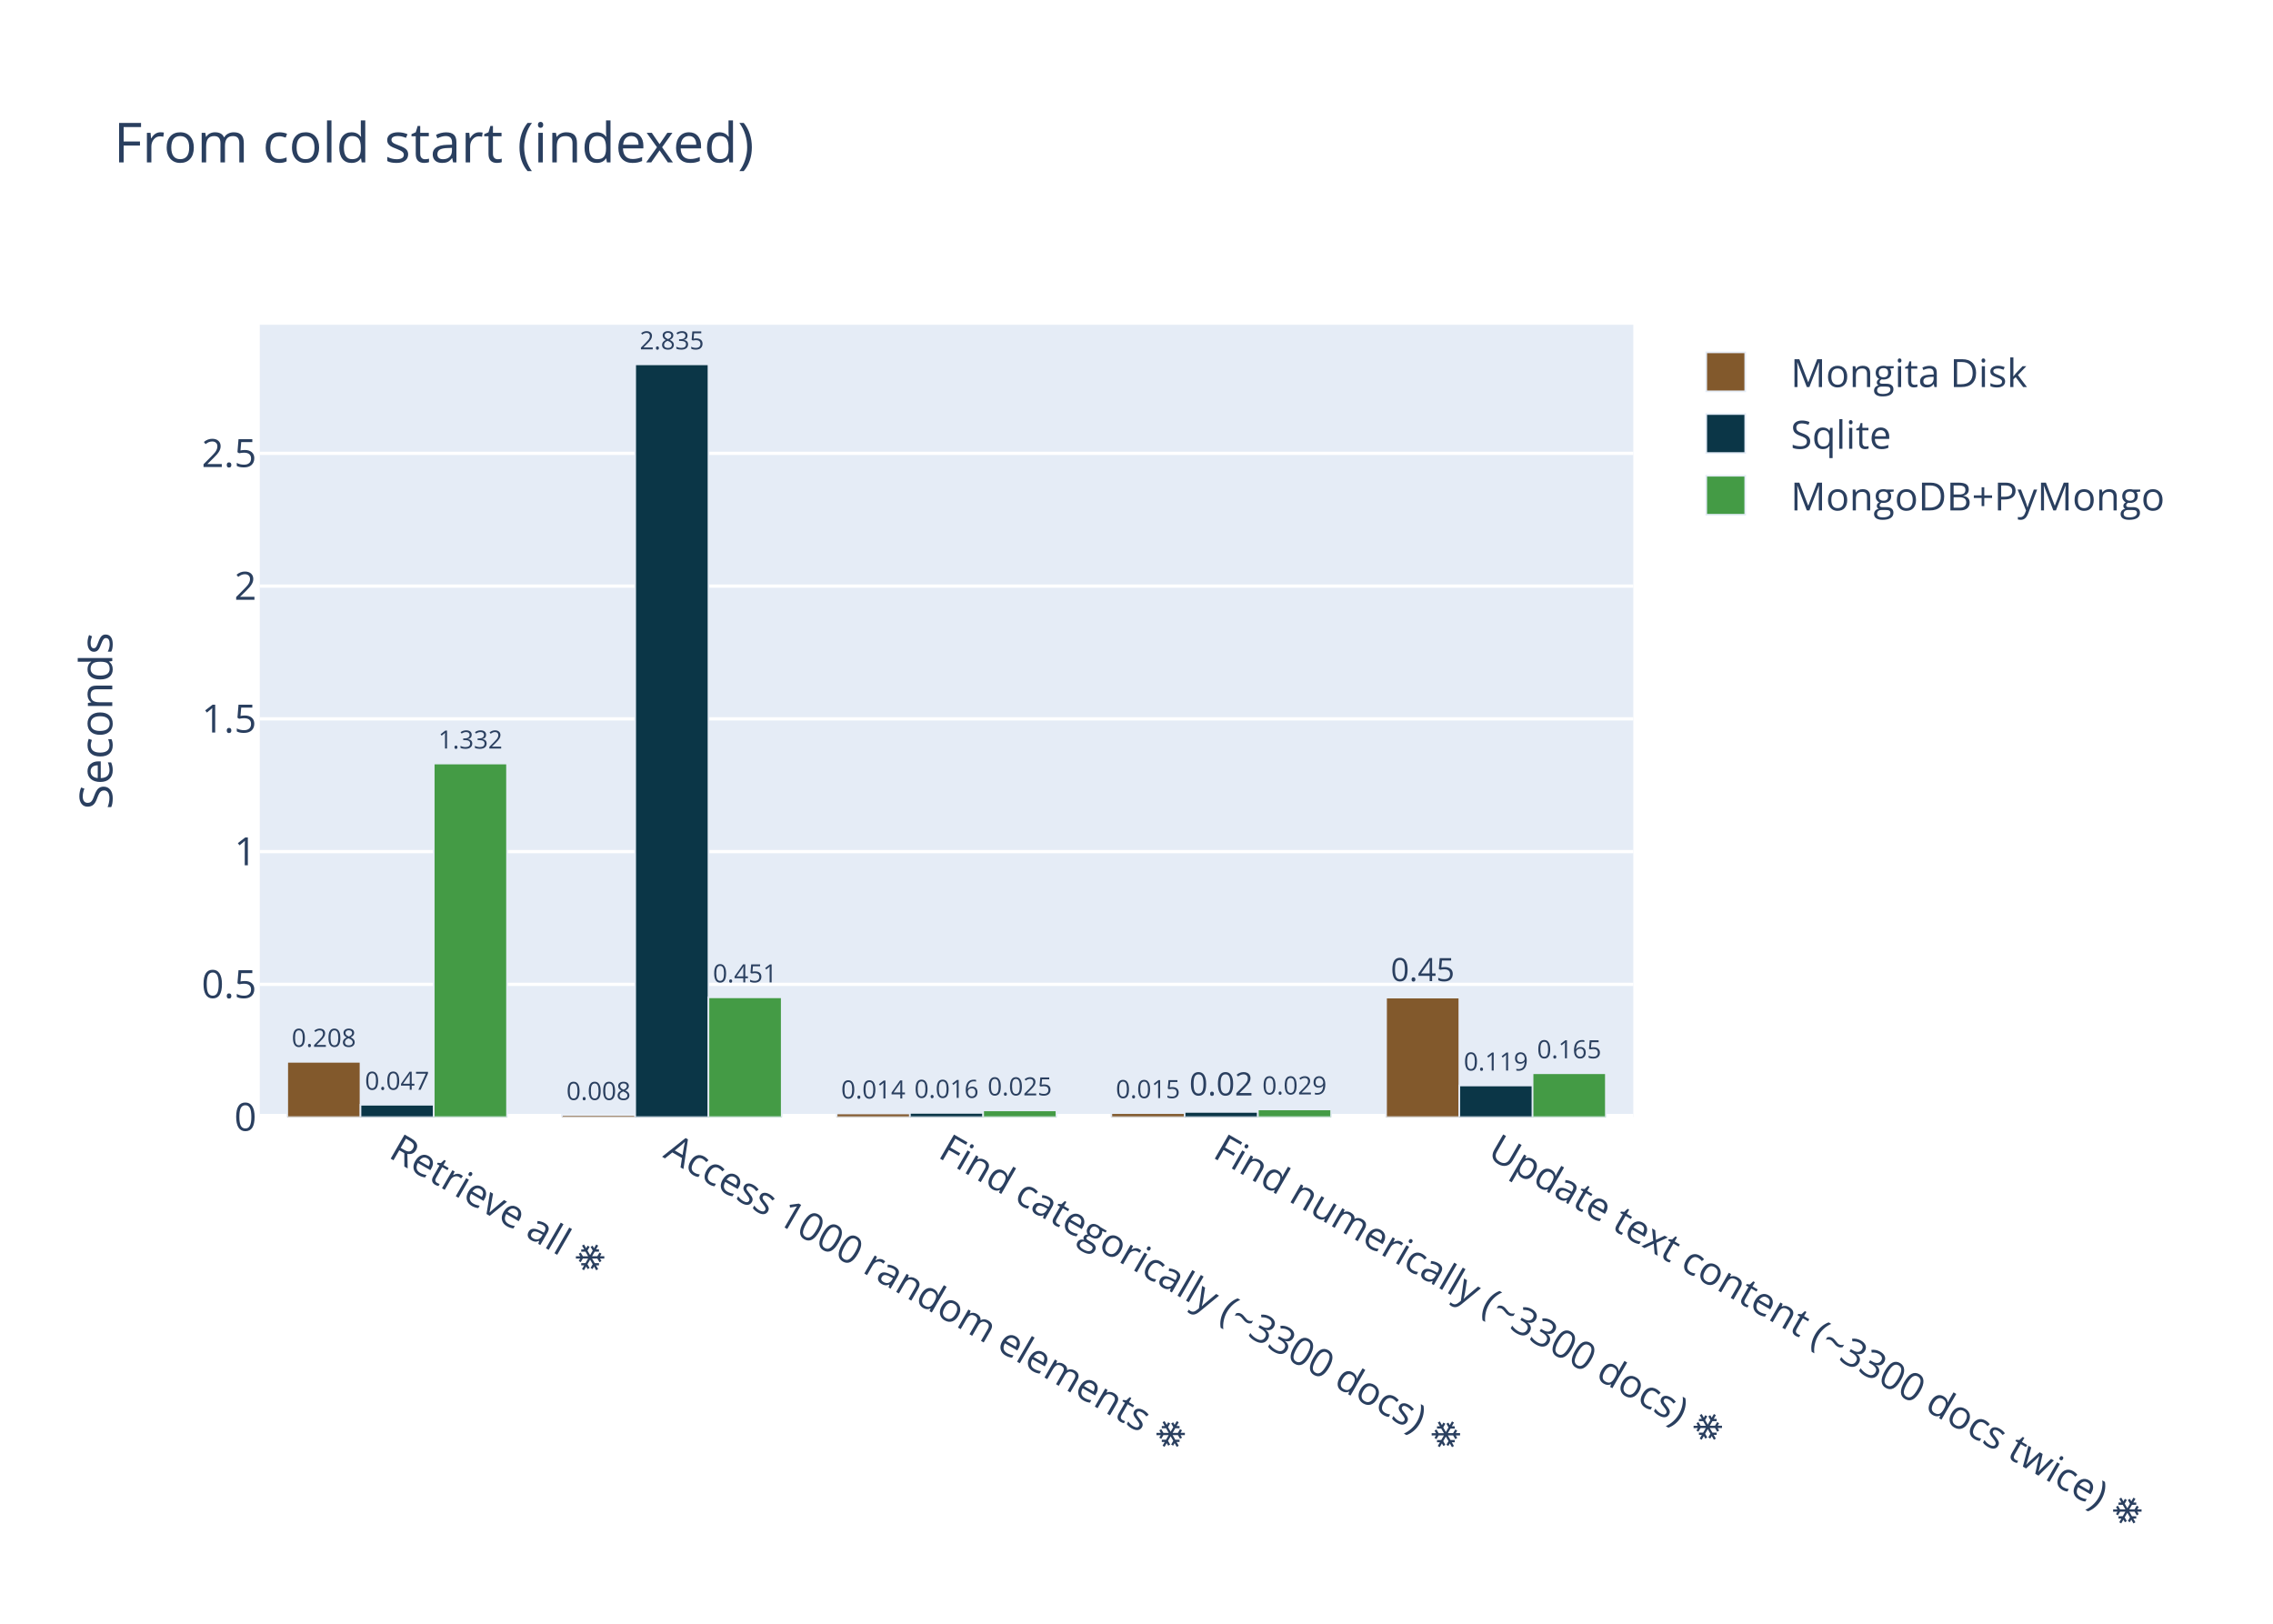
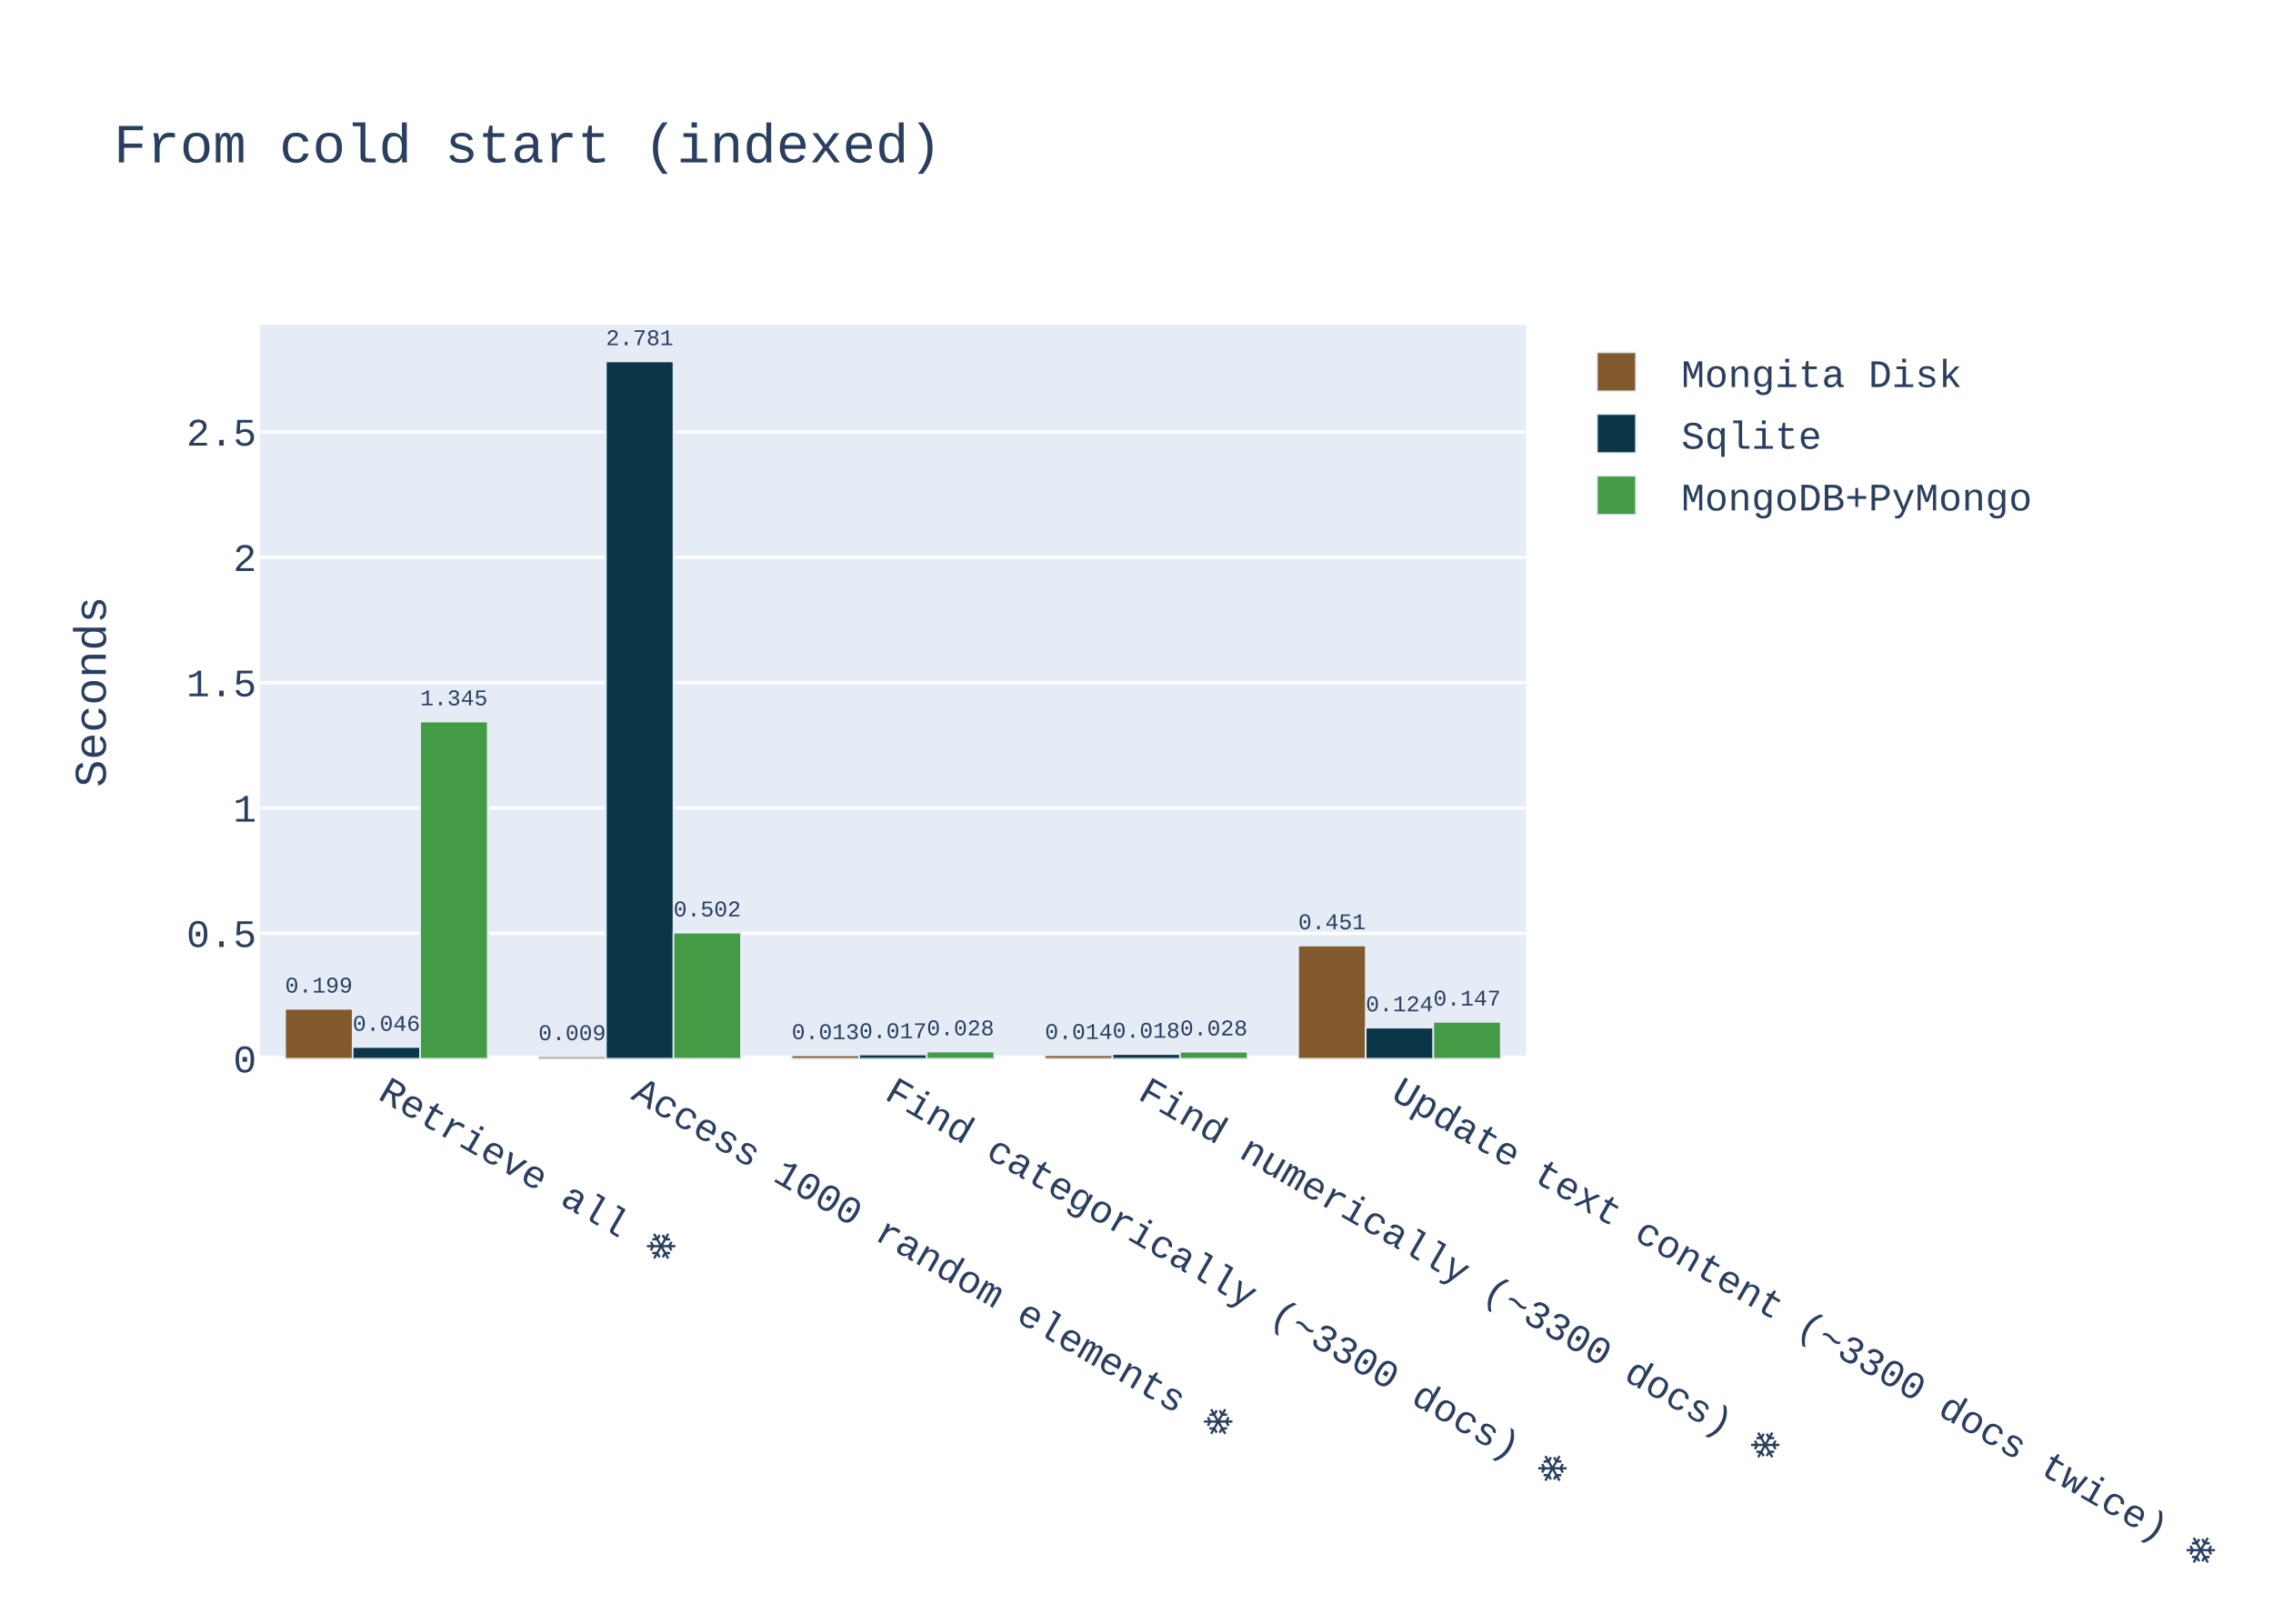
<svg xmlns="http://www.w3.org/2000/svg" class="main-svg" width="700" height="500" style="" viewBox="0 0 700 500">
  <rect x="0" y="0" width="700" height="500" style="fill: rgb(255, 255, 255); fill-opacity: 1;" />
-   <defs id="defs-0284d4">
+   <defs id="defs-491322">
    <g class="clips">
-       <clipPath id="clip0284d4xyplot" class="plotclip">
-         <rect width="423" height="244" />
-       </clipPath>
-       <clipPath class="axesclip" id="clip0284d4x">
-         <rect x="80" y="0" width="423" height="500" />
-       </clipPath>
-       <clipPath class="axesclip" id="clip0284d4y">
-         <rect x="0" y="100" width="700" height="244" />
-       </clipPath>
-       <clipPath class="axesclip" id="clip0284d4xy">
-         <rect x="80" y="100" width="423" height="244" />
+       <clipPath id="clip491322xyplot" class="plotclip">
+         <rect width="390" height="226" />
+       </clipPath>
+       <clipPath class="axesclip" id="clip491322x">
+         <rect x="80" y="0" width="390" height="500" />
+       </clipPath>
+       <clipPath class="axesclip" id="clip491322y">
+         <rect x="0" y="100" width="700" height="226" />
+       </clipPath>
+       <clipPath class="axesclip" id="clip491322xy">
+         <rect x="80" y="100" width="390" height="226" />
      </clipPath>
    </g>
    <g class="gradients" />
  </defs>
  <g class="bglayer">
-     <rect class="bg" x="80" y="100" width="423" height="244" style="fill: rgb(229, 236, 246); fill-opacity: 1; stroke-width: 0;" />
+     <rect class="bg" x="80" y="100" width="390" height="226" style="fill: rgb(229, 236, 246); fill-opacity: 1; stroke-width: 0;" />
  </g>
  <g class="layer-below">
    <g class="imagelayer" />
    <g class="shapelayer" />
  </g>
  <g class="cartesianlayer">
    <g class="subplot xy">
      <g class="layer-subplot">
        <g class="shapelayer" />
        <g class="imagelayer" />
      </g>
      <g class="gridlayer">
        <g class="x" />
        <g class="y">
-           <path class="ygrid crisp" transform="translate(0,303.12)" d="M80,0h423" style="stroke: rgb(255, 255, 255); stroke-opacity: 1; stroke-width: 1px;" />
-           <path class="ygrid crisp" transform="translate(0,262.24)" d="M80,0h423" style="stroke: rgb(255, 255, 255); stroke-opacity: 1; stroke-width: 1px;" />
-           <path class="ygrid crisp" transform="translate(0,221.36)" d="M80,0h423" style="stroke: rgb(255, 255, 255); stroke-opacity: 1; stroke-width: 1px;" />
-           <path class="ygrid crisp" transform="translate(0,180.48)" d="M80,0h423" style="stroke: rgb(255, 255, 255); stroke-opacity: 1; stroke-width: 1px;" />
-           <path class="ygrid crisp" transform="translate(0,139.6)" d="M80,0h423" style="stroke: rgb(255, 255, 255); stroke-opacity: 1; stroke-width: 1px;" />
+           <path class="ygrid crisp" transform="translate(0,287.4)" d="M80,0h390" style="stroke: rgb(255, 255, 255); stroke-opacity: 1; stroke-width: 1px;" />
+           <path class="ygrid crisp" transform="translate(0,248.8)" d="M80,0h390" style="stroke: rgb(255, 255, 255); stroke-opacity: 1; stroke-width: 1px;" />
+           <path class="ygrid crisp" transform="translate(0,210.21)" d="M80,0h390" style="stroke: rgb(255, 255, 255); stroke-opacity: 1; stroke-width: 1px;" />
+           <path class="ygrid crisp" transform="translate(0,171.61)" d="M80,0h390" style="stroke: rgb(255, 255, 255); stroke-opacity: 1; stroke-width: 1px;" />
+           <path class="ygrid crisp" transform="translate(0,133.01)" d="M80,0h390" style="stroke: rgb(255, 255, 255); stroke-opacity: 1; stroke-width: 1px;" />
        </g>
      </g>
      <g class="zerolinelayer">
-         <path class="yzl zl crisp" transform="translate(0,344)" d="M80,0h423" style="stroke: rgb(255, 255, 255); stroke-opacity: 1; stroke-width: 2px;" />
+         <path class="yzl zl crisp" transform="translate(0,326)" d="M80,0h390" style="stroke: rgb(255, 255, 255); stroke-opacity: 1; stroke-width: 2px;" />
      </g>
      <path class="xlines-below" />
      <path class="ylines-below" />
      <g class="overlines-below" />
      <g class="xaxislayer-below" />
      <g class="yaxislayer-below" />
      <g class="overaxes-below" />
-       <g class="plot" transform="translate(80,100)" clip-path="url('#clip0284d4xyplot')">
+       <g class="plot" transform="translate(80,100)" clip-path="url('#clip491322xyplot')">
        <g class="barlayer mlayer">
          <g class="trace bars" style="opacity: 1;">
            <g class="points">
              <g class="point">
-                 <path d="M8.46,244V226.97H31.02V244Z" style="vector-effect: non-scaling-stroke; opacity: 1; stroke-width: 0.5px; fill: rgb(130, 89, 44); fill-opacity: 1; stroke: rgb(229, 236, 246); stroke-opacity: 1;" />
-                 <text class="bartext bartext-outside" text-anchor="middle" data-notex="1" x="0" y="0" style="font-family: 'Open Sans', verdana, arial, sans-serif; font-size: 12px; fill: rgb(42, 63, 95); fill-opacity: 1; white-space: pre;" transform="translate(19.74,222.3542)scale(0.6463026)">0.208</text>
-               </g>
-               <g class="point">
-                 <path d="M93.06,244V243.33H115.62V244Z" style="vector-effect: non-scaling-stroke; opacity: 1; stroke-width: 0.5px; fill: rgb(130, 89, 44); fill-opacity: 1; stroke: rgb(229, 236, 246); stroke-opacity: 1;" />
-                 <text class="bartext bartext-outside" text-anchor="middle" data-notex="1" x="0" y="0" style="font-family: 'Open Sans', verdana, arial, sans-serif; font-size: 12px; fill: rgb(42, 63, 95); fill-opacity: 1; white-space: pre;" transform="translate(104.34,238.7142)scale(0.6463026)">0.008</text>
-               </g>
-               <g class="point">
-                 <path d="M177.66,244V242.88H200.22V244Z" style="vector-effect: non-scaling-stroke; opacity: 1; stroke-width: 0.5px; fill: rgb(130, 89, 44); fill-opacity: 1; stroke: rgb(229, 236, 246); stroke-opacity: 1;" />
-                 <text class="bartext bartext-outside" text-anchor="middle" data-notex="1" x="0" y="0" style="font-family: 'Open Sans', verdana, arial, sans-serif; font-size: 12px; fill: rgb(42, 63, 95); fill-opacity: 1; white-space: pre;" transform="translate(188.94,238.2642)scale(0.6463026)">0.014</text>
-               </g>
-               <g class="point">
-                 <path d="M262.26,244V242.76H284.82V244Z" style="vector-effect: non-scaling-stroke; opacity: 1; stroke-width: 0.5px; fill: rgb(130, 89, 44); fill-opacity: 1; stroke: rgb(229, 236, 246); stroke-opacity: 1;" />
-                 <text class="bartext bartext-outside" text-anchor="middle" data-notex="1" x="0" y="0" style="font-family: 'Open Sans', verdana, arial, sans-serif; font-size: 12px; fill: rgb(42, 63, 95); fill-opacity: 1; white-space: pre;" transform="translate(273.54,238.1442)scale(0.6463026)">0.015</text>
-               </g>
-               <g class="point">
-                 <path d="M346.86,244V207.19H369.42V244Z" style="vector-effect: non-scaling-stroke; opacity: 1; stroke-width: 0.5px; fill: rgb(130, 89, 44); fill-opacity: 1; stroke: rgb(229, 236, 246); stroke-opacity: 1;" />
-                 <text class="bartext bartext-outside" text-anchor="middle" data-notex="1" x="0" y="0" style="font-family: 'Open Sans', verdana, arial, sans-serif; font-size: 12px; fill: rgb(42, 63, 95); fill-opacity: 1; white-space: pre;" transform="translate(358.14,202.1226)scale(0.8269416)">0.45</text>
+                 <path d="M7.8,226V210.67H28.6V226Z" style="vector-effect: non-scaling-stroke; opacity: 1; stroke-width: 0.5px; fill: rgb(130, 89, 44); fill-opacity: 1; stroke: rgb(229, 236, 246); stroke-opacity: 1;" />
+                 <text class="bartext bartext-outside" text-anchor="middle" data-notex="1" x="0" y="0" style="font-family: 'Courier New'; font-size: 12px; fill: rgb(42, 63, 95); fill-opacity: 1; white-space: pre;" transform="translate(18.2,205.6495)scale(0.5772767)">0.199</text>
+               </g>
+               <g class="point">
+                 <path d="M85.8,226V225.32H106.6V226Z" style="vector-effect: non-scaling-stroke; opacity: 1; stroke-width: 0.5px; fill: rgb(130, 89, 44); fill-opacity: 1; stroke: rgb(229, 236, 246); stroke-opacity: 1;" />
+                 <text class="bartext bartext-outside" text-anchor="middle" data-notex="1" x="0" y="0" style="font-family: 'Courier New'; font-size: 12px; fill: rgb(42, 63, 95); fill-opacity: 1; white-space: pre;" transform="translate(96.2,220.2995)scale(0.5772767)">0.009</text>
+               </g>
+               <g class="point">
+                 <path d="M163.8,226V225H184.6V226Z" style="vector-effect: non-scaling-stroke; opacity: 1; stroke-width: 0.5px; fill: rgb(130, 89, 44); fill-opacity: 1; stroke: rgb(229, 236, 246); stroke-opacity: 1;" />
+                 <text class="bartext bartext-outside" text-anchor="middle" data-notex="1" x="0" y="0" style="font-family: 'Courier New'; font-size: 12px; fill: rgb(42, 63, 95); fill-opacity: 1; white-space: pre;" transform="translate(174.2,219.9795)scale(0.5772767)">0.013</text>
+               </g>
+               <g class="point">
+                 <path d="M241.8,226V224.95H262.6V226Z" style="vector-effect: non-scaling-stroke; opacity: 1; stroke-width: 0.5px; fill: rgb(130, 89, 44); fill-opacity: 1; stroke: rgb(229, 236, 246); stroke-opacity: 1;" />
+                 <text class="bartext bartext-outside" text-anchor="middle" data-notex="1" x="0" y="0" style="font-family: 'Courier New'; font-size: 12px; fill: rgb(42, 63, 95); fill-opacity: 1; white-space: pre;" transform="translate(252.2,219.9295)scale(0.5772767)">0.014</text>
+               </g>
+               <g class="point">
+                 <path d="M319.8,226V191.17H340.6V226Z" style="vector-effect: non-scaling-stroke; opacity: 1; stroke-width: 0.5px; fill: rgb(130, 89, 44); fill-opacity: 1; stroke: rgb(229, 236, 246); stroke-opacity: 1;" />
+                 <text class="bartext bartext-outside" text-anchor="middle" data-notex="1" x="0" y="0" style="font-family: 'Courier New'; font-size: 12px; fill: rgb(42, 63, 95); fill-opacity: 1; white-space: pre;" transform="translate(330.2,186.1495)scale(0.5772767)">0.451</text>
              </g>
            </g>
          </g>
          <g class="trace bars" style="opacity: 1;">
            <g class="points">
              <g class="point">
-                 <path d="M31.02,244V240.19H53.58V244Z" style="vector-effect: non-scaling-stroke; opacity: 1; stroke-width: 0.5px; fill: rgb(11, 54, 71); fill-opacity: 1; stroke: rgb(229, 236, 246); stroke-opacity: 1;" />
-                 <text class="bartext bartext-outside" text-anchor="middle" data-notex="1" x="0" y="0" style="font-family: 'Open Sans', verdana, arial, sans-serif; font-size: 12px; fill: rgb(42, 63, 95); fill-opacity: 1; white-space: pre;" transform="translate(42.3,235.5742)scale(0.6463026)">0.047</text>
-               </g>
-               <g class="point">
-                 <path d="M115.62,244V12.2H138.18V244Z" style="vector-effect: non-scaling-stroke; opacity: 1; stroke-width: 0.5px; fill: rgb(11, 54, 71); fill-opacity: 1; stroke: rgb(229, 236, 246); stroke-opacity: 1;" />
-                 <text class="bartext bartext-outside" text-anchor="middle" data-notex="1" x="0" y="0" style="font-family: 'Open Sans', verdana, arial, sans-serif; font-size: 12px; fill: rgb(42, 63, 95); fill-opacity: 1; white-space: pre;" transform="translate(126.9,7.584244)scale(0.6463026)">2.835</text>
-               </g>
-               <g class="point">
-                 <path d="M200.22,244V242.69H222.78V244Z" style="vector-effect: non-scaling-stroke; opacity: 1; stroke-width: 0.5px; fill: rgb(11, 54, 71); fill-opacity: 1; stroke: rgb(229, 236, 246); stroke-opacity: 1;" />
-                 <text class="bartext bartext-outside" text-anchor="middle" data-notex="1" x="0" y="0" style="font-family: 'Open Sans', verdana, arial, sans-serif; font-size: 12px; fill: rgb(42, 63, 95); fill-opacity: 1; white-space: pre;" transform="translate(211.5,238.0742)scale(0.6463026)">0.016</text>
-               </g>
-               <g class="point">
-                 <path d="M284.82,244V242.39H307.38V244Z" style="vector-effect: non-scaling-stroke; opacity: 1; stroke-width: 0.5px; fill: rgb(11, 54, 71); fill-opacity: 1; stroke: rgb(229, 236, 246); stroke-opacity: 1;" />
-                 <text class="bartext bartext-outside" text-anchor="middle" data-notex="1" x="0" y="0" style="font-family: 'Open Sans', verdana, arial, sans-serif; font-size: 12px; fill: rgb(42, 63, 95); fill-opacity: 1; white-space: pre;" transform="translate(296.1,237.3226)scale(0.8269416)">0.02</text>
-               </g>
-               <g class="point">
-                 <path d="M369.42,244V234.26H391.98V244Z" style="vector-effect: non-scaling-stroke; opacity: 1; stroke-width: 0.5px; fill: rgb(11, 54, 71); fill-opacity: 1; stroke: rgb(229, 236, 246); stroke-opacity: 1;" />
-                 <text class="bartext bartext-outside" text-anchor="middle" data-notex="1" x="0" y="0" style="font-family: 'Open Sans', verdana, arial, sans-serif; font-size: 12px; fill: rgb(42, 63, 95); fill-opacity: 1; white-space: pre;" transform="translate(380.7,229.6442)scale(0.6463026)">0.119</text>
+                 <path d="M28.6,226V222.43H49.4V226Z" style="vector-effect: non-scaling-stroke; opacity: 1; stroke-width: 0.5px; fill: rgb(11, 54, 71); fill-opacity: 1; stroke: rgb(229, 236, 246); stroke-opacity: 1;" />
+                 <text class="bartext bartext-outside" text-anchor="middle" data-notex="1" x="0" y="0" style="font-family: 'Courier New'; font-size: 12px; fill: rgb(42, 63, 95); fill-opacity: 1; white-space: pre;" transform="translate(39,217.4095)scale(0.5772767)">0.046</text>
+               </g>
+               <g class="point">
+                 <path d="M106.6,226V11.3H127.4V226Z" style="vector-effect: non-scaling-stroke; opacity: 1; stroke-width: 0.5px; fill: rgb(11, 54, 71); fill-opacity: 1; stroke: rgb(229, 236, 246); stroke-opacity: 1;" />
+                 <text class="bartext bartext-outside" text-anchor="middle" data-notex="1" x="0" y="0" style="font-family: 'Courier New'; font-size: 12px; fill: rgb(42, 63, 95); fill-opacity: 1; white-space: pre;" transform="translate(117,6.279532)scale(0.5772767)">2.781</text>
+               </g>
+               <g class="point">
+                 <path d="M184.6,226V224.71H205.4V226Z" style="vector-effect: non-scaling-stroke; opacity: 1; stroke-width: 0.5px; fill: rgb(11, 54, 71); fill-opacity: 1; stroke: rgb(229, 236, 246); stroke-opacity: 1;" />
+                 <text class="bartext bartext-outside" text-anchor="middle" data-notex="1" x="0" y="0" style="font-family: 'Courier New'; font-size: 12px; fill: rgb(42, 63, 95); fill-opacity: 1; white-space: pre;" transform="translate(195,219.6895)scale(0.5772767)">0.017</text>
+               </g>
+               <g class="point">
+                 <path d="M262.6,226V224.58H283.4V226Z" style="vector-effect: non-scaling-stroke; opacity: 1; stroke-width: 0.5px; fill: rgb(11, 54, 71); fill-opacity: 1; stroke: rgb(229, 236, 246); stroke-opacity: 1;" />
+                 <text class="bartext bartext-outside" text-anchor="middle" data-notex="1" x="0" y="0" style="font-family: 'Courier New'; font-size: 12px; fill: rgb(42, 63, 95); fill-opacity: 1; white-space: pre;" transform="translate(273,219.5595)scale(0.5772767)">0.018</text>
+               </g>
+               <g class="point">
+                 <path d="M340.6,226V216.44H361.4V226Z" style="vector-effect: non-scaling-stroke; opacity: 1; stroke-width: 0.5px; fill: rgb(11, 54, 71); fill-opacity: 1; stroke: rgb(229, 236, 246); stroke-opacity: 1;" />
+                 <text class="bartext bartext-outside" text-anchor="middle" data-notex="1" x="0" y="0" style="font-family: 'Courier New'; font-size: 12px; fill: rgb(42, 63, 95); fill-opacity: 1; white-space: pre;" transform="translate(351,211.4195)scale(0.5772767)">0.124</text>
              </g>
            </g>
          </g>
          <g class="trace bars" style="opacity: 1;">
            <g class="points">
              <g class="point">
-                 <path d="M53.58,244V135.12H76.14V244Z" style="vector-effect: non-scaling-stroke; opacity: 1; stroke-width: 0.5px; fill: rgb(68, 155, 69); fill-opacity: 1; stroke: rgb(229, 236, 246); stroke-opacity: 1;" />
-                 <text class="bartext bartext-outside" text-anchor="middle" data-notex="1" x="0" y="0" style="font-family: 'Open Sans', verdana, arial, sans-serif; font-size: 12px; fill: rgb(42, 63, 95); fill-opacity: 1; white-space: pre;" transform="translate(64.86,130.5042)scale(0.6463026)">1.332</text>
-               </g>
-               <g class="point">
-                 <path d="M138.18,244V207.12H160.74V244Z" style="vector-effect: non-scaling-stroke; opacity: 1; stroke-width: 0.5px; fill: rgb(68, 155, 69); fill-opacity: 1; stroke: rgb(229, 236, 246); stroke-opacity: 1;" />
-                 <text class="bartext bartext-outside" text-anchor="middle" data-notex="1" x="0" y="0" style="font-family: 'Open Sans', verdana, arial, sans-serif; font-size: 12px; fill: rgb(42, 63, 95); fill-opacity: 1; white-space: pre;" transform="translate(149.46,202.5042)scale(0.6463026)">0.451</text>
-               </g>
-               <g class="point">
-                 <path d="M222.78,244V241.93H245.34V244Z" style="vector-effect: non-scaling-stroke; opacity: 1; stroke-width: 0.5px; fill: rgb(68, 155, 69); fill-opacity: 1; stroke: rgb(229, 236, 246); stroke-opacity: 1;" />
-                 <text class="bartext bartext-outside" text-anchor="middle" data-notex="1" x="0" y="0" style="font-family: 'Open Sans', verdana, arial, sans-serif; font-size: 12px; fill: rgb(42, 63, 95); fill-opacity: 1; white-space: pre;" transform="translate(234.06,237.3142)scale(0.6463026)">0.025</text>
-               </g>
-               <g class="point">
-                 <path d="M307.38,244V241.63H329.94V244Z" style="vector-effect: non-scaling-stroke; opacity: 1; stroke-width: 0.5px; fill: rgb(68, 155, 69); fill-opacity: 1; stroke: rgb(229, 236, 246); stroke-opacity: 1;" />
-                 <text class="bartext bartext-outside" text-anchor="middle" data-notex="1" x="0" y="0" style="font-family: 'Open Sans', verdana, arial, sans-serif; font-size: 12px; fill: rgb(42, 63, 95); fill-opacity: 1; white-space: pre;" transform="translate(318.66,237.0142)scale(0.6463026)">0.029</text>
-               </g>
-               <g class="point">
-                 <path d="M391.98,244V230.49H414.54V244Z" style="vector-effect: non-scaling-stroke; opacity: 1; stroke-width: 0.5px; fill: rgb(68, 155, 69); fill-opacity: 1; stroke: rgb(229, 236, 246); stroke-opacity: 1;" />
-                 <text class="bartext bartext-outside" text-anchor="middle" data-notex="1" x="0" y="0" style="font-family: 'Open Sans', verdana, arial, sans-serif; font-size: 12px; fill: rgb(42, 63, 95); fill-opacity: 1; white-space: pre;" transform="translate(403.26,225.8742)scale(0.6463026)">0.165</text>
+                 <path d="M49.4,226V122.2H70.2V226Z" style="vector-effect: non-scaling-stroke; opacity: 1; stroke-width: 0.5px; fill: rgb(68, 155, 69); fill-opacity: 1; stroke: rgb(229, 236, 246); stroke-opacity: 1;" />
+                 <text class="bartext bartext-outside" text-anchor="middle" data-notex="1" x="0" y="0" style="font-family: 'Courier New'; font-size: 12px; fill: rgb(42, 63, 95); fill-opacity: 1; white-space: pre;" transform="translate(59.8,117.1795)scale(0.5772767)">1.345</text>
+               </g>
+               <g class="point">
+                 <path d="M127.4,226V187.21H148.2V226Z" style="vector-effect: non-scaling-stroke; opacity: 1; stroke-width: 0.5px; fill: rgb(68, 155, 69); fill-opacity: 1; stroke: rgb(229, 236, 246); stroke-opacity: 1;" />
+                 <text class="bartext bartext-outside" text-anchor="middle" data-notex="1" x="0" y="0" style="font-family: 'Courier New'; font-size: 12px; fill: rgb(42, 63, 95); fill-opacity: 1; white-space: pre;" transform="translate(137.8,182.1895)scale(0.5772767)">0.502</text>
+               </g>
+               <g class="point">
+                 <path d="M205.4,226V223.82H226.2V226Z" style="vector-effect: non-scaling-stroke; opacity: 1; stroke-width: 0.5px; fill: rgb(68, 155, 69); fill-opacity: 1; stroke: rgb(229, 236, 246); stroke-opacity: 1;" />
+                 <text class="bartext bartext-outside" text-anchor="middle" data-notex="1" x="0" y="0" style="font-family: 'Courier New'; font-size: 12px; fill: rgb(42, 63, 95); fill-opacity: 1; white-space: pre;" transform="translate(215.8,218.7995)scale(0.5772767)">0.028</text>
+               </g>
+               <g class="point">
+                 <path d="M283.4,226V223.86H304.2V226Z" style="vector-effect: non-scaling-stroke; opacity: 1; stroke-width: 0.5px; fill: rgb(68, 155, 69); fill-opacity: 1; stroke: rgb(229, 236, 246); stroke-opacity: 1;" />
+                 <text class="bartext bartext-outside" text-anchor="middle" data-notex="1" x="0" y="0" style="font-family: 'Courier New'; font-size: 12px; fill: rgb(42, 63, 95); fill-opacity: 1; white-space: pre;" transform="translate(293.8,218.8395)scale(0.5772767)">0.028</text>
+               </g>
+               <g class="point">
+                 <path d="M361.4,226V214.67H382.2V226Z" style="vector-effect: non-scaling-stroke; opacity: 1; stroke-width: 0.5px; fill: rgb(68, 155, 69); fill-opacity: 1; stroke: rgb(229, 236, 246); stroke-opacity: 1;" />
+                 <text class="bartext bartext-outside" text-anchor="middle" data-notex="1" x="0" y="0" style="font-family: 'Courier New'; font-size: 12px; fill: rgb(42, 63, 95); fill-opacity: 1; white-space: pre;" transform="translate(371.8,209.6495)scale(0.5772767)">0.147</text>
              </g>
            </g>
          </g>
        </g>
      </g>
      <g class="overplot" />
      <path class="xlines-above crisp" d="M0,0" style="fill: none;" />
      <path class="ylines-above crisp" d="M0,0" style="fill: none;" />
      <g class="overlines-above" />
      <g class="xaxislayer-above">
        <g class="xtick">
-           <text text-anchor="start" x="0" y="357" transform="translate(122.3,0) rotate(30,0,351)" style="font-family: 'Open Sans', verdana, arial, sans-serif; font-size: 12px; fill: rgb(42, 63, 95); fill-opacity: 1; white-space: pre;">Retrieve all ❄️</text>
-         </g>
-         <g class="xtick">
-           <text text-anchor="start" x="0" y="357" transform="translate(206.9,0) rotate(30,0,351)" style="font-family: 'Open Sans', verdana, arial, sans-serif; font-size: 12px; fill: rgb(42, 63, 95); fill-opacity: 1; white-space: pre;">Access 1000 random elements ❄️</text>
-         </g>
-         <g class="xtick">
-           <text text-anchor="start" x="0" y="357" transform="translate(291.5,0) rotate(30,0,351)" style="font-family: 'Open Sans', verdana, arial, sans-serif; font-size: 12px; fill: rgb(42, 63, 95); fill-opacity: 1; white-space: pre;">Find categorically (~3300 docs) ❄️</text>
-         </g>
-         <g class="xtick">
-           <text text-anchor="start" x="0" y="357" transform="translate(376.1,0) rotate(30,0,351)" style="font-family: 'Open Sans', verdana, arial, sans-serif; font-size: 12px; fill: rgb(42, 63, 95); fill-opacity: 1; white-space: pre;">Find numerically (~3300 docs) ❄️</text>
-         </g>
-         <g class="xtick">
-           <text text-anchor="start" x="0" y="357" transform="translate(460.7,0) rotate(30,0,351)" style="font-family: 'Open Sans', verdana, arial, sans-serif; font-size: 12px; fill: rgb(42, 63, 95); fill-opacity: 1; white-space: pre;">Update text content (~3300 docs twice) ❄️</text>
+           <text text-anchor="start" x="0" y="339" transform="translate(119,0) rotate(30,0,333)" style="font-family: 'Courier New'; font-size: 12px; fill: rgb(42, 63, 95); fill-opacity: 1; white-space: pre;">Retrieve all ❄️</text>
+         </g>
+         <g class="xtick">
+           <text text-anchor="start" x="0" y="339" transform="translate(197,0) rotate(30,0,333)" style="font-family: 'Courier New'; font-size: 12px; fill: rgb(42, 63, 95); fill-opacity: 1; white-space: pre;">Access 1000 random elements ❄️</text>
+         </g>
+         <g class="xtick">
+           <text text-anchor="start" x="0" y="339" transform="translate(275,0) rotate(30,0,333)" style="font-family: 'Courier New'; font-size: 12px; fill: rgb(42, 63, 95); fill-opacity: 1; white-space: pre;">Find categorically (~3300 docs) ❄️</text>
+         </g>
+         <g class="xtick">
+           <text text-anchor="start" x="0" y="339" transform="translate(353,0) rotate(30,0,333)" style="font-family: 'Courier New'; font-size: 12px; fill: rgb(42, 63, 95); fill-opacity: 1; white-space: pre;">Find numerically (~3300 docs) ❄️</text>
+         </g>
+         <g class="xtick">
+           <text text-anchor="start" x="0" y="339" transform="translate(431,0) rotate(30,0,333)" style="font-family: 'Courier New'; font-size: 12px; fill: rgb(42, 63, 95); fill-opacity: 1; white-space: pre;">Update text content (~3300 docs twice) ❄️</text>
        </g>
      </g>
      <g class="yaxislayer-above">
        <g class="ytick">
-           <text text-anchor="end" x="79" y="4.2" transform="translate(0,344)" style="font-family: 'Open Sans', verdana, arial, sans-serif; font-size: 12px; fill: rgb(42, 63, 95); fill-opacity: 1; white-space: pre;">0</text>
-         </g>
-         <g class="ytick">
-           <text text-anchor="end" x="79" y="4.2" transform="translate(0,303.12)" style="font-family: 'Open Sans', verdana, arial, sans-serif; font-size: 12px; fill: rgb(42, 63, 95); fill-opacity: 1; white-space: pre;">0.5</text>
-         </g>
-         <g class="ytick">
-           <text text-anchor="end" x="79" y="4.2" transform="translate(0,262.24)" style="font-family: 'Open Sans', verdana, arial, sans-serif; font-size: 12px; fill: rgb(42, 63, 95); fill-opacity: 1; white-space: pre;">1</text>
-         </g>
-         <g class="ytick">
-           <text text-anchor="end" x="79" y="4.2" transform="translate(0,221.36)" style="font-family: 'Open Sans', verdana, arial, sans-serif; font-size: 12px; fill: rgb(42, 63, 95); fill-opacity: 1; white-space: pre;">1.5</text>
-         </g>
-         <g class="ytick">
-           <text text-anchor="end" x="79" y="4.2" transform="translate(0,180.48)" style="font-family: 'Open Sans', verdana, arial, sans-serif; font-size: 12px; fill: rgb(42, 63, 95); fill-opacity: 1; white-space: pre;">2</text>
-         </g>
-         <g class="ytick">
-           <text text-anchor="end" x="79" y="4.2" transform="translate(0,139.6)" style="font-family: 'Open Sans', verdana, arial, sans-serif; font-size: 12px; fill: rgb(42, 63, 95); fill-opacity: 1; white-space: pre;">2.5</text>
+           <text text-anchor="end" x="79" y="4.2" transform="translate(0,326)" style="font-family: 'Courier New'; font-size: 12px; fill: rgb(42, 63, 95); fill-opacity: 1; white-space: pre;">0</text>
+         </g>
+         <g class="ytick">
+           <text text-anchor="end" x="79" y="4.2" transform="translate(0,287.4)" style="font-family: 'Courier New'; font-size: 12px; fill: rgb(42, 63, 95); fill-opacity: 1; white-space: pre;">0.5</text>
+         </g>
+         <g class="ytick">
+           <text text-anchor="end" x="79" y="4.2" transform="translate(0,248.8)" style="font-family: 'Courier New'; font-size: 12px; fill: rgb(42, 63, 95); fill-opacity: 1; white-space: pre;">1</text>
+         </g>
+         <g class="ytick">
+           <text text-anchor="end" x="79" y="4.2" transform="translate(0,210.21)" style="font-family: 'Courier New'; font-size: 12px; fill: rgb(42, 63, 95); fill-opacity: 1; white-space: pre;">1.5</text>
+         </g>
+         <g class="ytick">
+           <text text-anchor="end" x="79" y="4.2" transform="translate(0,171.61)" style="font-family: 'Courier New'; font-size: 12px; fill: rgb(42, 63, 95); fill-opacity: 1; white-space: pre;">2</text>
+         </g>
+         <g class="ytick">
+           <text text-anchor="end" x="79" y="4.2" transform="translate(0,133.01)" style="font-family: 'Courier New'; font-size: 12px; fill: rgb(42, 63, 95); fill-opacity: 1; white-space: pre;">2.5</text>
        </g>
      </g>
      <g class="overaxes-above" />
    </g>
  </g>
  <g class="polarlayer" />
  <g class="ternarylayer" />
  <g class="geolayer" />
  <g class="funnelarealayer" />
  <g class="pielayer" />
  <g class="treemaplayer" />
  <g class="sunburstlayer" />
  <g class="glimages" />
-   <defs id="topdefs-0284d4">
+   <defs id="topdefs-491322">
    <g class="clips" />
-     <clipPath id="legend0284d4">
-       <rect width="167" height="67" x="0" y="0" />
+     <clipPath id="legend491322">
+       <rect width="154" height="67" x="0" y="0" />
    </clipPath>
  </defs>
  <g class="layer-above">
    <g class="imagelayer" />
    <g class="shapelayer" />
  </g>
  <g class="infolayer">
-     <g class="legend" pointer-events="all" transform="translate(511.46,100)">
-       <rect class="bg" shape-rendering="crispEdges" width="167" height="67" x="0" y="0" style="stroke: rgb(68, 68, 68); stroke-opacity: 1; fill: rgb(255, 255, 255); fill-opacity: 1; stroke-width: 0px;" />
-       <g class="scrollbox" transform="" clip-path="url('#legend0284d4')">
+     <g class="legend" pointer-events="all" transform="translate(477.8,100)">
+       <rect class="bg" shape-rendering="crispEdges" width="154" height="67" x="0" y="0" style="stroke: rgb(68, 68, 68); stroke-opacity: 1; fill: rgb(255, 255, 255); fill-opacity: 1; stroke-width: 0px;" />
+       <g class="scrollbox" transform="" clip-path="url('#legend491322')">
        <g class="groups">
          <g class="traces" transform="translate(0,14.5)" style="opacity: 1;">
-             <text class="legendtext" text-anchor="start" x="40" y="4.68" style="font-family: 'Open Sans', verdana, arial, sans-serif; font-size: 12px; fill: rgb(42, 63, 95); fill-opacity: 1; white-space: pre;">Mongita Disk</text>
+             <text class="legendtext" text-anchor="start" x="40" y="4.68" style="font-family: 'Courier New'; font-size: 12px; fill: rgb(42, 63, 95); fill-opacity: 1; white-space: pre;">Mongita Disk</text>
            <g class="layers" style="opacity: 1;">
              <g class="legendfill" />
              <g class="legendlines" />
              <g class="legendsymbols">
                <g class="legendpoints">
                  <path class="legendundefined" d="M6,6H-6V-6H6Z" transform="translate(20,0)" style="stroke-width: 0.5px; fill: rgb(130, 89, 44); fill-opacity: 1; stroke: rgb(229, 236, 246); stroke-opacity: 1;" />
                </g>
              </g>
            </g>
-             <rect class="legendtoggle" x="0" y="-9.5" width="161.141" height="19" style="fill: rgb(0, 0, 0); fill-opacity: 0;" />
+             <rect class="legendtoggle" x="0" y="-9.5" width="148.031" height="19" style="fill: rgb(0, 0, 0); fill-opacity: 0;" />
          </g>
          <g class="traces" transform="translate(0,33.5)" style="opacity: 1;">
-             <text class="legendtext" text-anchor="start" x="40" y="4.68" style="font-family: 'Open Sans', verdana, arial, sans-serif; font-size: 12px; fill: rgb(42, 63, 95); fill-opacity: 1; white-space: pre;">Sqlite</text>
+             <text class="legendtext" text-anchor="start" x="40" y="4.68" style="font-family: 'Courier New'; font-size: 12px; fill: rgb(42, 63, 95); fill-opacity: 1; white-space: pre;">Sqlite</text>
            <g class="layers" style="opacity: 1;">
              <g class="legendfill" />
              <g class="legendlines" />
              <g class="legendsymbols">
                <g class="legendpoints">
                  <path class="legendundefined" d="M6,6H-6V-6H6Z" transform="translate(20,0)" style="stroke-width: 0.5px; fill: rgb(11, 54, 71); fill-opacity: 1; stroke: rgb(229, 236, 246); stroke-opacity: 1;" />
                </g>
              </g>
            </g>
-             <rect class="legendtoggle" x="0" y="-9.5" width="161.141" height="19" style="fill: rgb(0, 0, 0); fill-opacity: 0;" />
+             <rect class="legendtoggle" x="0" y="-9.5" width="148.031" height="19" style="fill: rgb(0, 0, 0); fill-opacity: 0;" />
          </g>
          <g class="traces" transform="translate(0,52.5)" style="opacity: 1;">
-             <text class="legendtext" text-anchor="start" x="40" y="4.68" style="font-family: 'Open Sans', verdana, arial, sans-serif; font-size: 12px; fill: rgb(42, 63, 95); fill-opacity: 1; white-space: pre;">MongoDB+PyMongo</text>
+             <text class="legendtext" text-anchor="start" x="40" y="4.68" style="font-family: 'Courier New'; font-size: 12px; fill: rgb(42, 63, 95); fill-opacity: 1; white-space: pre;">MongoDB+PyMongo</text>
            <g class="layers" style="opacity: 1;">
              <g class="legendfill" />
              <g class="legendlines" />
              <g class="legendsymbols">
                <g class="legendpoints">
                  <path class="legendundefined" d="M6,6H-6V-6H6Z" transform="translate(20,0)" style="stroke-width: 0.5px; fill: rgb(68, 155, 69); fill-opacity: 1; stroke: rgb(229, 236, 246); stroke-opacity: 1;" />
                </g>
              </g>
            </g>
-             <rect class="legendtoggle" x="0" y="-9.5" width="161.141" height="19" style="fill: rgb(0, 0, 0); fill-opacity: 0;" />
+             <rect class="legendtoggle" x="0" y="-9.5" width="148.031" height="19" style="fill: rgb(0, 0, 0); fill-opacity: 0;" />
          </g>
        </g>
      </g>
      <rect class="scrollbar" rx="20" ry="3" width="0" height="0" x="0" y="0" style="fill: rgb(128, 139, 164); fill-opacity: 1;" />
    </g>
    <g class="g-gtitle">
-       <text class="gtitle" x="35" y="50" text-anchor="start" dy="0em" style="font-family: 'Open Sans', verdana, arial, sans-serif; font-size: 17px; fill: rgb(42, 63, 95); opacity: 1; font-weight: normal; white-space: pre;">From cold start (indexed)</text>
+       <text class="gtitle" x="35" y="50" text-anchor="start" dy="0em" style="font-family: 'Courier New'; font-size: 17px; fill: rgb(42, 63, 95); opacity: 1; font-weight: normal; white-space: pre;">From cold start (indexed)</text>
    </g>
    <g class="g-xtitle" />
    <g class="g-ytitle">
-       <text class="ytitle" transform="rotate(-90,34.575,222)" x="34.575" y="222" text-anchor="middle" style="font-family: 'Open Sans', verdana, arial, sans-serif; font-size: 14px; fill: rgb(42, 63, 95); opacity: 1; font-weight: normal; white-space: pre;">Seconds</text>
+       <text class="ytitle" transform="rotate(-90,32.59063,213)" x="32.591" y="213" text-anchor="middle" style="font-family: 'Courier New'; font-size: 14px; fill: rgb(42, 63, 95); opacity: 1; font-weight: normal; white-space: pre;">Seconds</text>
    </g>
  </g>
</svg>
